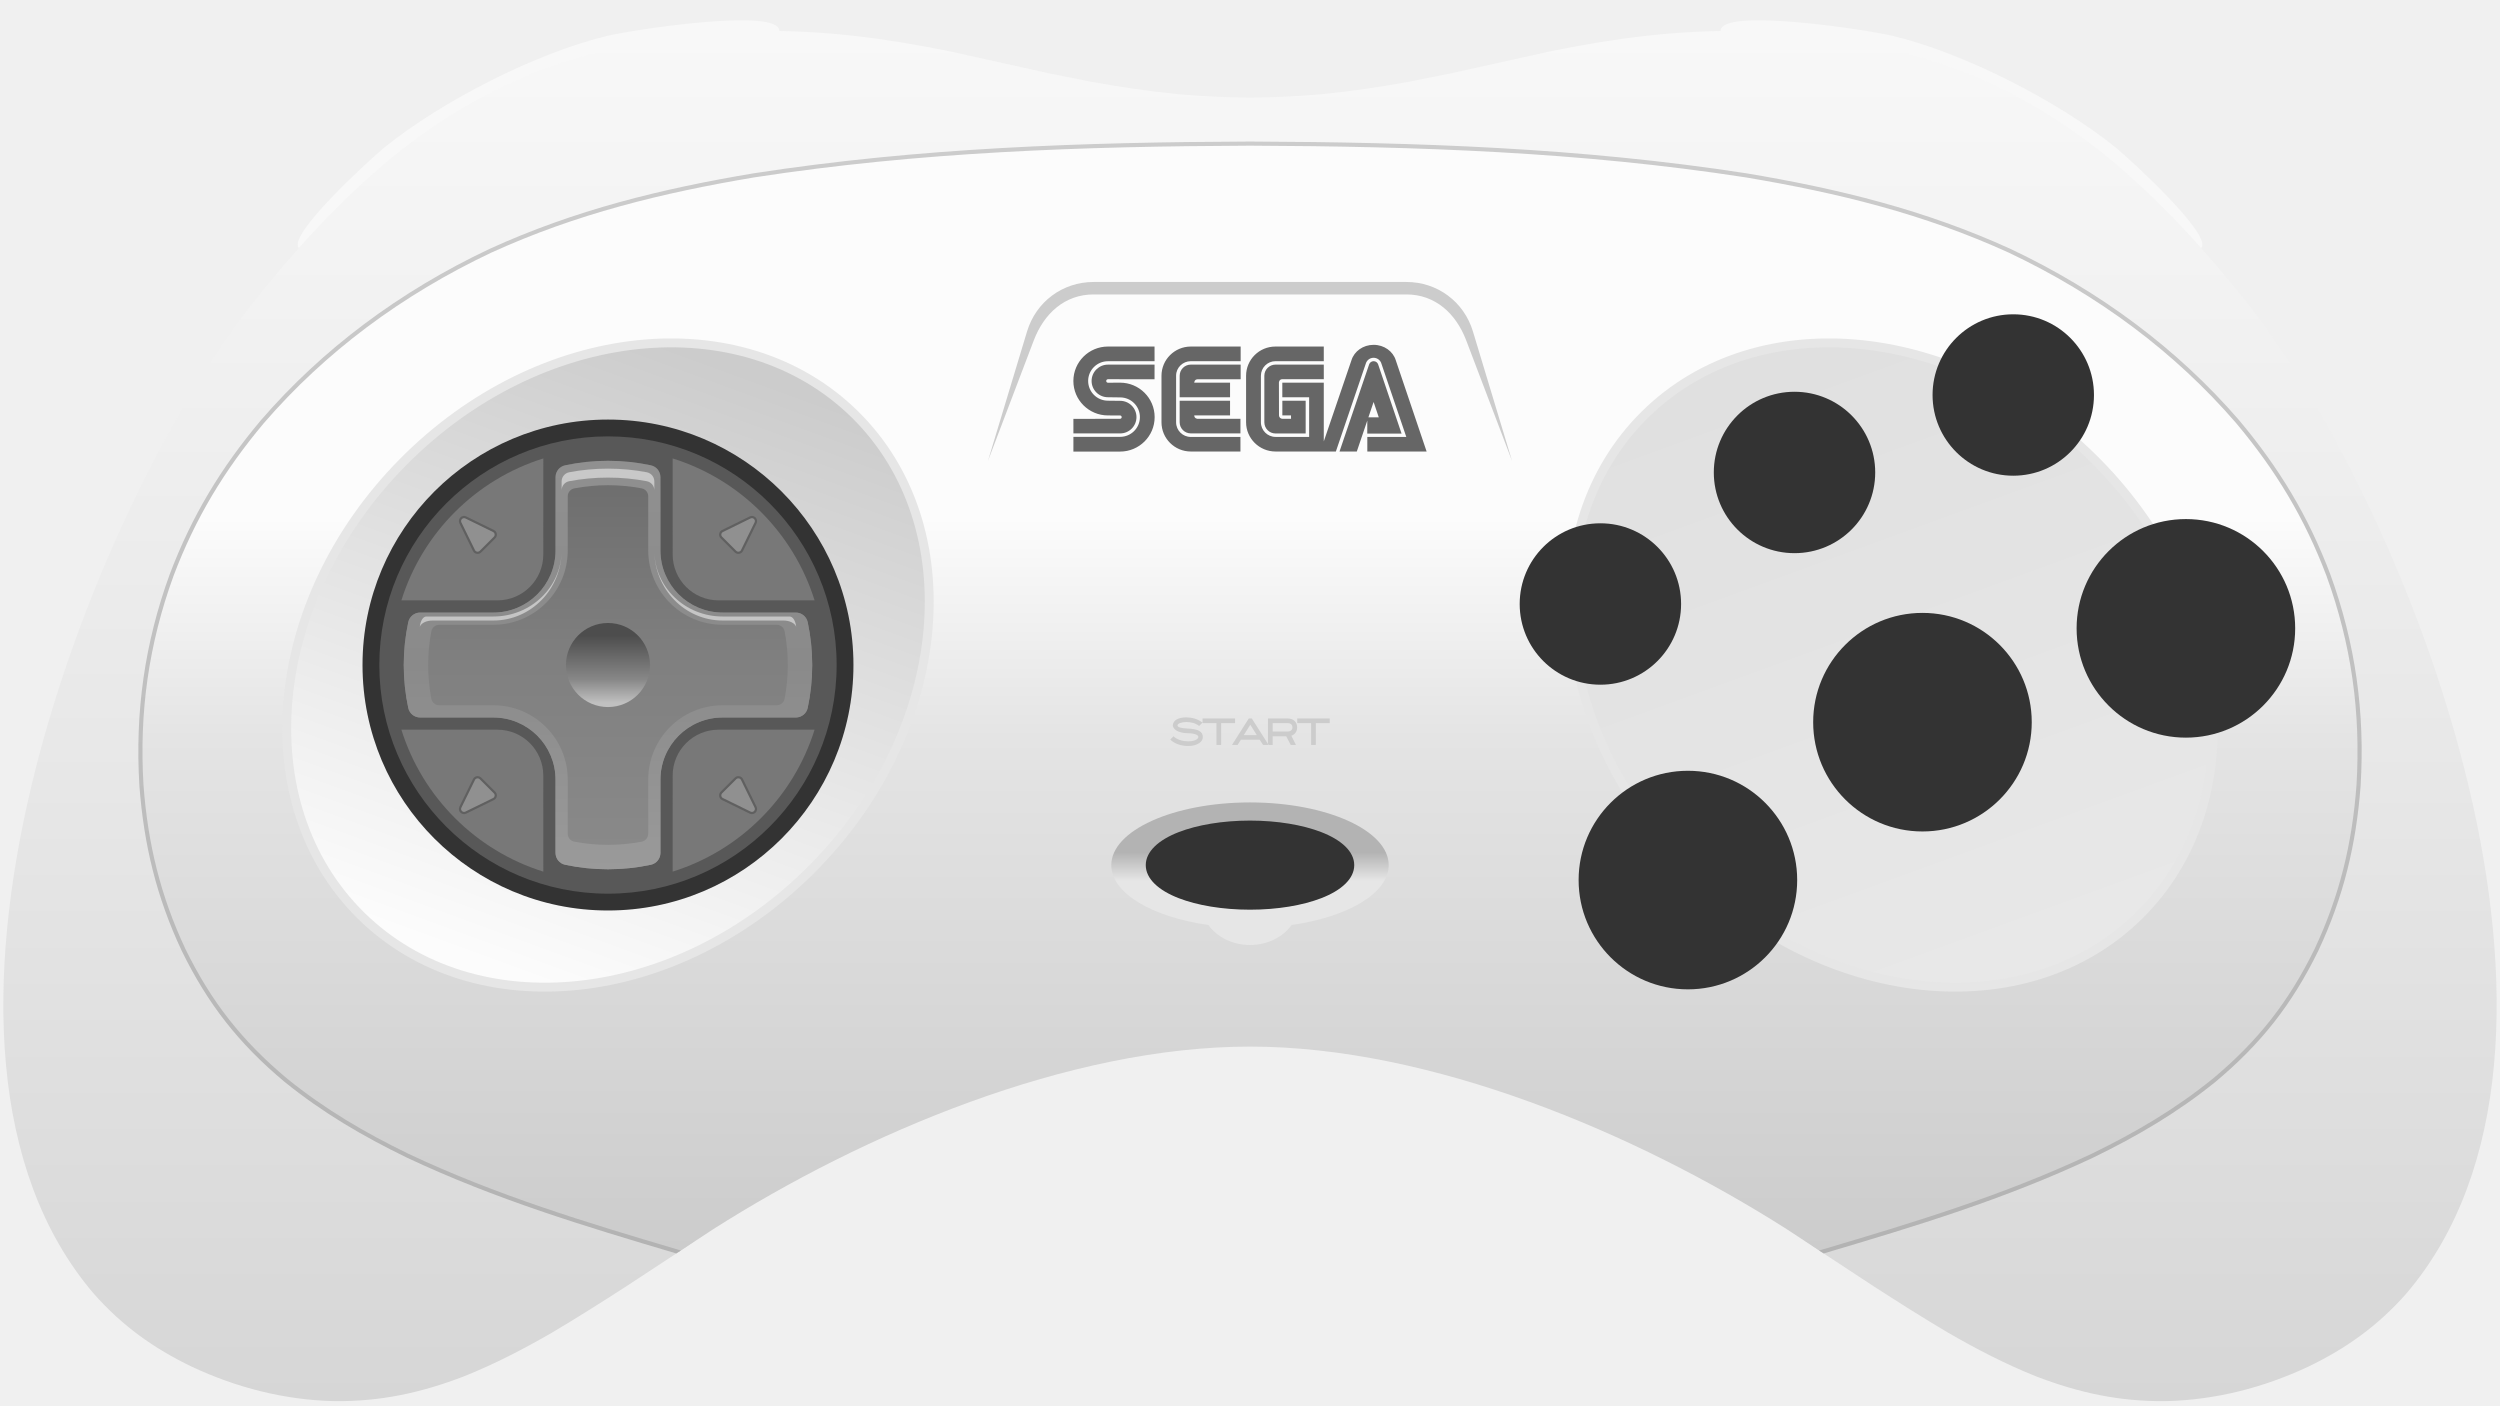
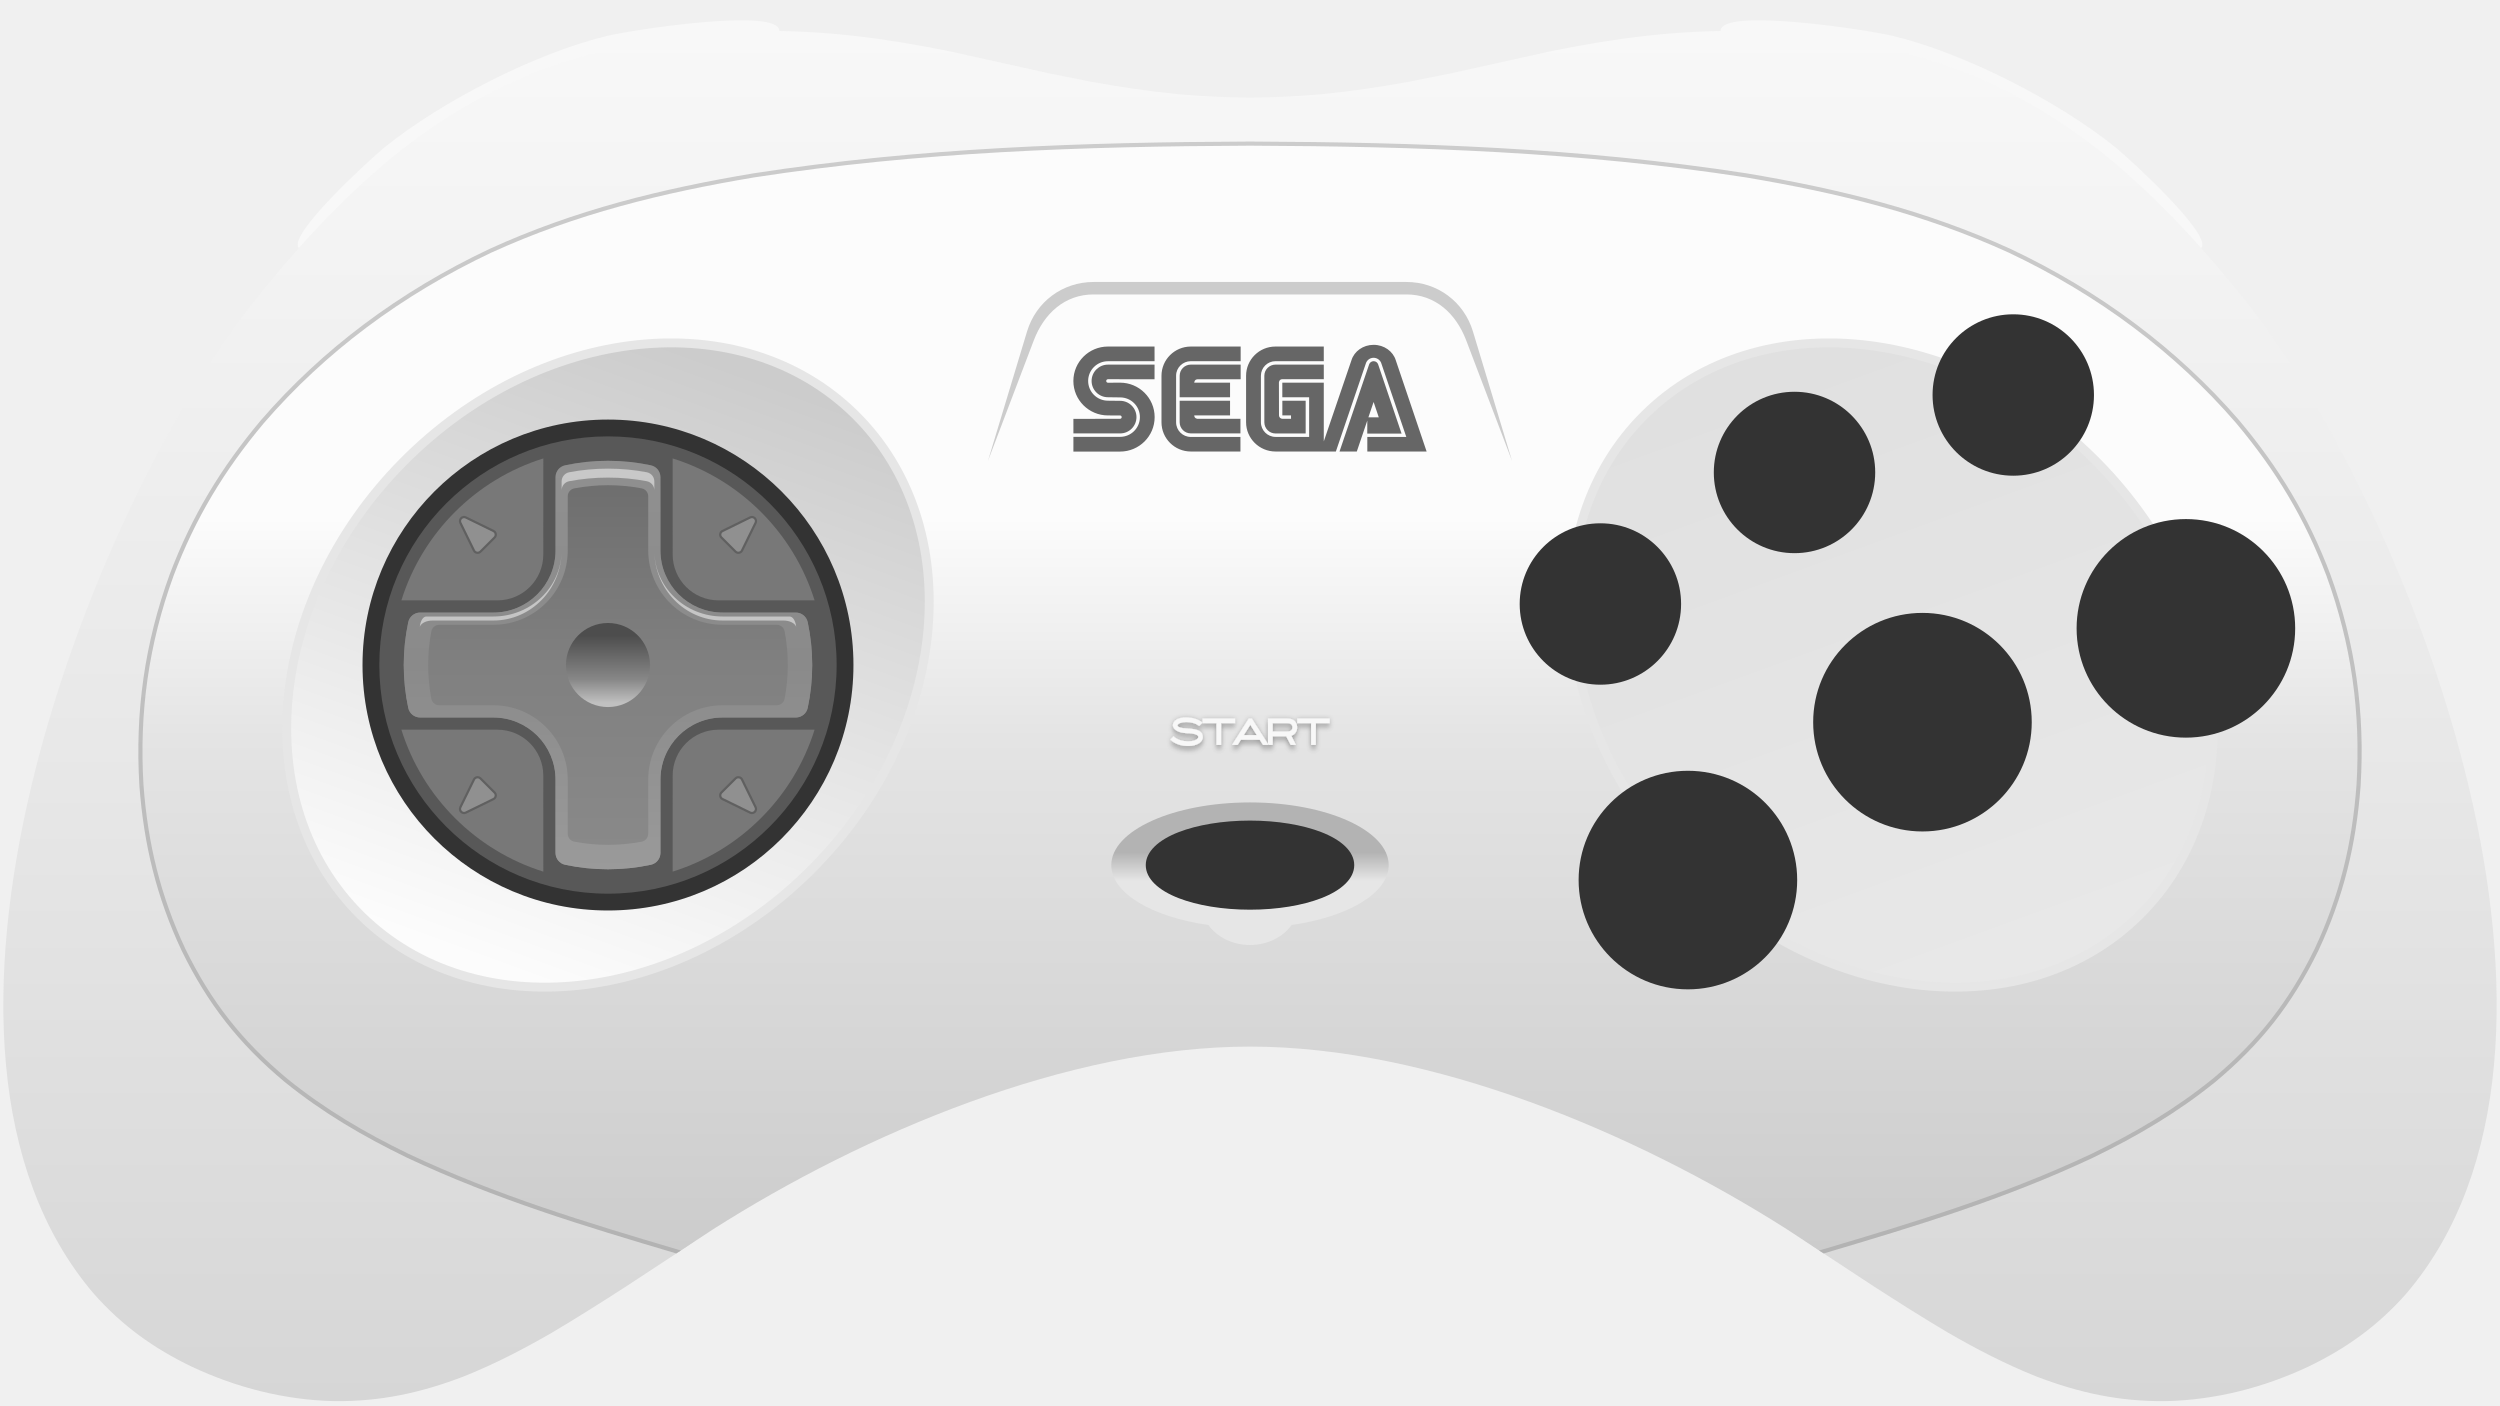
<svg xmlns="http://www.w3.org/2000/svg" xml:space="preserve" viewBox="0 0 562 316" width="562px" height="316px" version="1.1" style="shape-rendering:geometricPrecision; fill-rule:evenodd; clip-rule:evenodd">
  <defs>
    <style type="text/css">
    .str0 {stroke:#E6E6E6;stroke-width:2}
    .fil9 {fill:#333333}
    .fil10 {fill:#585858}
    .fil13 {fill:#606060}
    .fil8 {fill:#666666}
    .fil12 {fill:#787878}
    .fil14 {fill:#909090}
    .fil4 {fill:#CCCCCC}
    .fil0 {fill:#F8F8F8}
    .fil17 {fill:white;fill-opacity:0.5}
    .fil1 {fill:url(#id0)}
    .fil7 {fill:url(#id1)}
    .fil5 {fill:url(#id2)}
    .fil6 {fill:url(#id3)}
    .fil16 {fill:url(#id4)}
    .fil3 {fill:url(#id5)}
    .fil11 {fill:url(#id6)}
    .fil2 {fill:url(#id7)}
    .fil15 {fill:url(#id8)}
+     .shd0 {filter: drop-shadow(0px 1px .5px rgba(0, 0, 0, 0.2)) drop-shadow(0px 0px .5px rgba(0, 0, 0, 0.2))}
  </style>
    <linearGradient id="id0" gradientUnits="userSpaceOnUse" x1="281" y1="314.98" x2="281" y2="6.943">
      <stop offset="0" style="stop-opacity:1; stop-color:#D6D6D6" />
      <stop offset="0.45" style="stop-opacity:1; stop-color:#E7E7E7" />
      <stop offset="1" style="stop-opacity:1; stop-color:#F8F8F8" />
    </linearGradient>
    <linearGradient id="id1" gradientUnits="userSpaceOnUse" x1="280.999" y1="198.013" x2="281" y2="191.603">
      <stop offset="0" style="stop-opacity:1; stop-color:#E6E6E6" />
      <stop offset="1" style="stop-opacity:1; stop-color:#B3B3B3" />
    </linearGradient>
    <linearGradient id="id2" gradientUnits="userSpaceOnUse" x1="111.854" y1="217.505" x2="161.495" y2="81.492">
      <stop offset="0" style="stop-opacity:1; stop-color:#FCFCFC" />
      <stop offset="1" style="stop-opacity:1; stop-color:#CCCCCC" />
    </linearGradient>
    <linearGradient id="id3" gradientUnits="userSpaceOnUse" x1="450.146" y1="217.505" x2="400.505" y2="81.492">
      <stop offset="0" style="stop-opacity:1; stop-color:#E8E8E8" />
      <stop offset="1" style="stop-opacity:1; stop-color:#E0E0E0" />
    </linearGradient>
    <linearGradient id="id4" gradientUnits="userSpaceOnUse" x1="136.674" y1="158.002" x2="136.674" y2="142.883">
      <stop offset="0" style="stop-opacity:1; stop-color:silver" />
      <stop offset="0.35" style="stop-opacity:1; stop-color:#878787" />
      <stop offset="1" style="stop-opacity:1; stop-color:#4D4D4D" />
    </linearGradient>
    <linearGradient id="id5" gradientUnits="userSpaceOnUse" x1="281.001" y1="281.777" x2="281.001" y2="31.816">
      <stop offset="0" style="stop-opacity:1; stop-color:#B3B3B3" />
      <stop offset="1" style="stop-opacity:1; stop-color:#CCCCCC" />
    </linearGradient>
    <linearGradient id="id6" gradientUnits="userSpaceOnUse" x1="136.675" y1="195.41" x2="136.675" y2="103.586">
      <stop offset="0" style="stop-opacity:1; stop-color:#8A8A8A" />
      <stop offset="0.5" style="stop-opacity:1; stop-color:gray" />
      <stop offset="1" style="stop-opacity:1; stop-color:#6C6C6C" />
    </linearGradient>
    <linearGradient id="id7" gradientUnits="userSpaceOnUse" x1="281" y1="281.464" x2="281" y2="116.208">
      <stop offset="0" style="stop-opacity:1; stop-color:#CCCCCC" />
      <stop offset="0.7" style="stop-opacity:1; stop-color:#E4E4E4" />
      <stop offset="1" style="stop-opacity:1; stop-color:#FCFCFC" />
    </linearGradient>
    <linearGradient id="id8" gradientUnits="userSpaceOnUse" x1="136.675" y1="195.41" x2="136.675" y2="103.586">
      <stop offset="0" style="stop-opacity:1; stop-color:#9A9A9A" />
      <stop offset="0.5" style="stop-opacity:1; stop-color:#8A8A8A" />
      <stop offset="1" style="stop-opacity:1; stop-color:#909090" />
    </linearGradient>
  </defs>
  <g>
    <g id="shell">
      <path class="fil0" d="M86.471 33.097c12.973,-10.42 33.935,-21.143 50.009,-25.026 5.378,-1.299 38.81,-6.505 38.739,-1.1 -0.147,0.968 -3.377,0.748 -5.137,0.768 -16.307,0.377 -31.066,2.815 -46.467,8.284 -13.016,4.824 -23.518,11.405 -34.332,20.091 -7.795,6.435 -19.517,21.167 -22.108,19.646 -2.646,-2.906 15.798,-19.766 19.296,-22.663zm389.058 0c-12.973,-10.42 -33.935,-21.143 -50.009,-25.026 -5.378,-1.299 -38.81,-6.505 -38.739,-1.1 0.147,0.968 3.377,0.748 5.137,0.768 16.307,0.377 31.066,2.815 46.467,8.284 13.016,4.824 23.518,11.405 34.332,20.091 7.795,6.435 19.517,21.167 22.108,19.646 2.646,-2.906 -15.798,-19.766 -19.296,-22.663z" />
      <path class="fil1" d="M409.488 281.463l11.709 7.694c5.566,3.586 11.032,7.059 16.728,10.429 6.507,3.747 12.812,7.032 19.795,9.825 9.621,3.699 18.838,5.697 29.178,5.562 11.14,-0.251 21.947,-3.029 32.019,-7.751 8.559,-4.125 15.636,-9.206 21.951,-16.34 47.654,-55.702 1.702,-174.695 -35.537,-222.576 -9.729,-12.242 -19.604,-23.143 -31.687,-33.119 -10.814,-8.686 -21.673,-15.124 -34.688,-19.948 -15.402,-5.469 -30.66,-7.907 -46.967,-8.285 -15.266,-0.171 -28.646,1.563 -43.568,4.613l-22.145 4.901 -9.343 1.878c-6.65,1.209 -13.107,2.158 -19.833,2.837 -5.435,0.471 -10.645,0.724 -16.1,0.768 -5.455,-0.044 -10.665,-0.297 -16.1,-0.768 -6.726,-0.679 -13.183,-1.628 -19.833,-2.837l-9.343 -1.878 -22.145 -4.901c-14.922,-3.05 -28.302,-4.784 -43.568,-4.613 -16.307,0.378 -31.565,2.816 -46.967,8.285 -13.015,4.824 -23.874,11.262 -34.688,19.948 -12.083,9.976 -21.958,20.877 -31.687,33.119 -37.239,47.881 -83.191,166.874 -35.537,222.576 6.315,7.134 13.392,12.215 21.951,16.34 10.072,4.722 20.879,7.5 32.019,7.751 10.34,0.135 19.557,-1.863 29.178,-5.562 6.983,-2.793 13.288,-6.078 19.795,-9.825 5.696,-3.37 11.162,-6.843 16.728,-10.429l11.744 -7.717c37.147,-24.409 51.591,-71.167 128.453,-71.167 76.862,0 91.329,46.77 128.488,71.19z" />
      <path class="fil2" d="M44.442 116.208c3.974,-7.561 8.73,-14.494 14.519,-21.388 14.145,-16.399 31.691,-29.184 51.236,-38.425 19.172,-8.759 38.499,-13.482 59.226,-16.966 37.282,-5.768 73.905,-6.989 111.577,-7.148 37.674,0.159 74.293,1.381 111.577,7.148 20.727,3.485 40.052,8.207 59.226,16.966 19.513,9.226 37.121,22.041 51.235,38.425 5.784,6.88 10.545,13.823 14.52,21.388 2.171,4.129 4.106,8.444 5.847,13.035 5.639,15.536 7.807,30.894 6.792,47.388 -0.995,13.172 -3.829,24.91 -9.457,36.89 -5.856,11.962 -12.79,20.777 -22.939,29.27 -8.601,6.965 -17.515,12.183 -27.442,17.015 -19.897,9.364 -39.772,15.405 -60.87,21.657 -2.59,-1.702 -5.18,-3.404 -7.77,-5.106 -34.011,-21.643 -79.976,-41.084 -120.719,-41.084 -40.743,0 -86.704,19.441 -120.719,41.084 -2.59,1.703 -5.181,3.405 -7.771,5.107 -21.091,-6.251 -40.979,-12.293 -60.869,-21.658 -9.923,-4.827 -18.847,-10.054 -27.443,-17.015 -10.151,-8.497 -17.079,-17.303 -22.939,-29.27 -5.619,-11.961 -8.473,-23.736 -9.457,-36.89 -1.009,-16.476 1.148,-31.87 6.792,-47.388 1.744,-4.596 3.68,-8.91 5.848,-13.035z" />
      <path class="fil3" d="M281 32.746c-18.82,0.079 -37.384,0.425 -55.909,1.471 -18.507,1.044 -36.96,2.789 -55.569,5.667 -10.352,1.74 -20.373,3.793 -30.171,6.498 -9.79,2.703 -19.385,6.063 -28.939,10.426 -9.91,4.686 -19.318,10.29 -28.008,16.807 -8.397,6.299 -16.144,13.459 -23.073,21.489 -4.458,5.309 -8.314,10.656 -11.656,16.278 -3.343,5.624 -6.187,11.543 -8.645,18.025 -2.81,7.726 -4.752,15.422 -5.866,23.236 -1.113,7.809 -1.399,15.74 -0.898,23.939 0.49,6.551 1.447,12.772 2.979,18.828 1.532,6.058 3.64,11.965 6.436,17.914 2.907,5.939 6.081,11.095 9.783,15.82 3.714,4.734 7.983,9.063 13.033,13.29 4.277,3.463 8.639,6.497 13.167,9.267 4.531,2.771 9.23,5.279 14.179,7.686 9.924,4.672 19.853,8.509 29.932,11.958 10.097,3.455 20.332,6.518 30.866,9.64l0.413 0.122 -1.019 0.669c-10.435,-3.093 -20.578,-6.133 -30.559,-9.548 -10.109,-3.459 -20.07,-7.31 -30.034,-12.001 -4.974,-2.419 -9.703,-4.942 -14.263,-7.731 -4.56,-2.789 -8.963,-5.853 -13.279,-9.348 -5.101,-4.269 -9.394,-8.618 -13.147,-13.403 -3.744,-4.777 -6.973,-10.018 -9.911,-16.02 -2.824,-6.01 -4.957,-11.98 -6.502,-18.089 -1.545,-6.109 -2.509,-12.368 -3.002,-18.971 -0.506,-8.26 -0.218,-16.28 0.904,-24.153 1.123,-7.878 3.081,-15.638 5.915,-23.428 2.479,-6.537 5.348,-12.509 8.716,-18.176 3.37,-5.669 7.242,-11.041 11.73,-16.387 6.972,-8.078 14.792,-15.311 23.243,-21.649 8.745,-6.559 18.192,-12.189 28.153,-16.898 9.602,-4.385 19.27,-7.773 29.104,-10.489 9.84,-2.716 19.869,-4.772 30.244,-6.515 18.654,-2.885 37.168,-4.637 55.693,-5.683 18.523,-1.046 37.112,-1.392 55.963,-1.471 18.851,0.079 37.436,0.425 55.959,1.471 18.524,1.046 37.039,2.798 55.693,5.683 10.375,1.743 20.404,3.799 30.243,6.515 9.834,2.716 19.503,6.104 29.105,10.489 9.961,4.709 19.407,10.339 28.152,16.898 8.451,6.338 16.272,13.571 23.243,21.649 4.489,5.346 8.361,10.718 11.73,16.387 3.369,5.667 6.238,11.639 8.717,18.176 2.833,7.79 4.792,15.55 5.914,23.428 1.122,7.873 1.41,15.893 0.905,24.153 -0.494,6.603 -1.458,12.862 -3.003,18.971 -1.545,6.109 -3.677,12.079 -6.502,18.089 -2.938,6.002 -6.167,11.243 -9.911,16.02 -3.753,4.785 -8.045,9.134 -13.146,13.403 -4.317,3.495 -8.719,6.559 -13.28,9.348 -4.56,2.789 -9.289,5.312 -14.263,7.731 -9.964,4.691 -19.925,8.542 -30.033,12.001 -9.982,3.415 -20.125,6.455 -30.56,9.549l-1.02 -0.67 0.415 -0.122c10.533,-3.122 20.768,-6.185 30.866,-9.64 10.079,-3.449 20.007,-7.286 29.931,-11.958 4.949,-2.407 9.648,-4.915 14.179,-7.686 4.529,-2.77 8.891,-5.804 13.167,-9.267 5.05,-4.227 9.32,-8.556 13.033,-13.29 3.703,-4.725 6.876,-9.881 9.784,-15.82 2.795,-5.949 4.903,-11.856 6.436,-17.914 1.532,-6.056 2.489,-12.277 2.978,-18.828 0.501,-8.199 0.215,-16.13 -0.898,-23.939 -1.113,-7.814 -3.056,-15.51 -5.865,-23.236 -2.459,-6.482 -5.302,-12.401 -8.646,-18.025 -3.342,-5.622 -7.198,-10.969 -11.656,-16.278 -6.929,-8.03 -14.675,-15.19 -23.073,-21.489 -8.69,-6.517 -18.098,-12.121 -28.007,-16.807 -9.554,-4.363 -19.15,-7.723 -28.94,-10.426 -9.797,-2.705 -19.819,-4.758 -30.17,-6.498 -18.609,-2.878 -37.063,-4.623 -55.569,-5.667 -18.525,-1.046 -37.091,-1.392 -55.911,-1.471z" />
      <path class="fil4" d="M339.913 103.634l-8.798 -29.13c-2.016,-6.677 -7.988,-11.118 -14.972,-11.118l-70.287 0c-6.984,0 -12.955,4.442 -14.972,11.118l-8.798 29.13 10.304 -27.099c2.307,-6.066 6.967,-10.346 13.466,-10.346l70.287 0c6.499,0 11.159,4.281 13.466,10.346l10.304 27.099z" />
      <path class="fil5 str0" d="M192.207 93.184c25.498,25.144 21.304,70.739 -9.366,101.841 -30.67,31.102 -76.202,35.931 -101.699,10.787 -25.498,-25.143 -21.304,-70.739 9.366,-101.84 30.67,-31.102 76.202,-35.931 101.699,-10.788z" />
      <path class="fil6 str0" d="M369.793 93.184c-25.497,25.144 -21.304,70.739 9.366,101.841 30.67,31.102 76.202,35.931 101.699,10.787 25.497,-25.143 21.304,-70.739 -9.366,-101.84 -30.67,-31.102 -76.202,-35.931 -101.699,-10.788z" />
-       <path class="fil4" d="M267.083 167.699c-0.362,0 -0.73,-0.029 -1.104,-0.089 -0.373,-0.059 -0.735,-0.148 -1.088,-0.269 -0.352,-0.122 -0.682,-0.273 -0.991,-0.453 -0.31,-0.18 -0.585,-0.392 -0.825,-0.637l0.729 -0.736c0.192,0.192 0.415,0.36 0.672,0.504 0.255,0.144 0.528,0.262 0.816,0.356 0.288,0.093 0.583,0.163 0.887,0.208 0.304,0.045 0.606,0.068 0.904,0.068 0.592,0 1.058,-0.06 1.397,-0.179 0.338,-0.12 0.577,-0.257 0.715,-0.41 0.166,-0.175 0.228,-0.339 0.189,-0.49 -0.04,-0.152 -0.167,-0.284 -0.381,-0.395 -0.213,-0.111 -0.503,-0.199 -0.872,-0.262 -0.368,-0.064 -0.797,-0.096 -1.288,-0.096 -0.48,-0.016 -0.912,-0.071 -1.296,-0.164 -0.384,-0.093 -0.712,-0.216 -0.984,-0.368 -0.272,-0.152 -0.485,-0.33 -0.64,-0.532 -0.154,-0.203 -0.248,-0.422 -0.28,-0.656 0.006,-0.288 0.082,-0.545 0.228,-0.772 0.147,-0.227 0.351,-0.419 0.612,-0.576 0.262,-0.157 0.576,-0.277 0.944,-0.36 0.368,-0.083 0.779,-0.124 1.232,-0.124 0.31,0 0.623,0.021 0.94,0.064 0.318,0.042 0.632,0.11 0.944,0.204 0.312,0.093 0.618,0.214 0.917,0.364 0.298,0.149 0.584,0.333 0.855,0.552l-0.751 0.752c-0.209,-0.171 -0.431,-0.313 -0.669,-0.428 -0.237,-0.115 -0.48,-0.205 -0.728,-0.272 -0.248,-0.067 -0.498,-0.115 -0.752,-0.144 -0.253,-0.029 -0.505,-0.044 -0.756,-0.044 -0.266,0 -0.517,0.02 -0.752,0.06 -0.234,0.04 -0.441,0.093 -0.62,0.16 -0.178,0.067 -0.321,0.146 -0.427,0.24 -0.107,0.093 -0.161,0.193 -0.161,0.3 0,0.192 0.19,0.349 0.568,0.472 0.379,0.122 0.918,0.197 1.616,0.224 0.63,0.027 1.167,0.083 1.612,0.168 0.446,0.085 0.81,0.207 1.092,0.364 0.283,0.157 0.488,0.352 0.616,0.584 0.129,0.232 0.192,0.508 0.192,0.828 0,0.251 -0.07,0.495 -0.212,0.732 -0.141,0.237 -0.352,0.448 -0.632,0.632 -0.28,0.184 -0.625,0.333 -1.036,0.448 -0.41,0.115 -0.888,0.172 -1.432,0.172zm10.561 -5.136l-3.129 0 0 4.904 -1.056 0 0 -4.904 -3.127 0 0 -1.048 7.312 0 0 1.048zm3.768 -1.048l3.776 5.952 -1.248 0 -0.744 -1.168 -4.248 0 -0.744 1.168 -1.256 0 3.776 -5.952 0.688 0zm-1.808 3.736l2.928 0c-0.128,-0.199 -0.248,-0.385 -0.36,-0.561 -0.112,-0.178 -0.224,-0.356 -0.336,-0.539 -0.112,-0.181 -0.231,-0.372 -0.356,-0.569 -0.125,-0.199 -0.263,-0.418 -0.412,-0.659l-1.464 2.328zm6.496 2.216l-1.056 0 0 -5.952 4.44 0c0.32,0 0.609,0.048 0.868,0.144 0.259,0.096 0.48,0.231 0.664,0.404 0.184,0.173 0.327,0.383 0.428,0.628 0.101,0.245 0.152,0.517 0.152,0.816 0,0.475 -0.117,0.873 -0.352,1.196 -0.235,0.323 -0.552,0.553 -0.952,0.692l1.04 2.072 -1.177 0 -1.019 -1.96 -3.036 0 0 1.96zm0 -3.024l3.382 0c0.321,0 0.577,-0.084 0.77,-0.252 0.192,-0.168 0.288,-0.396 0.288,-0.684 0,-0.288 -0.096,-0.517 -0.288,-0.688 -0.193,-0.171 -0.449,-0.256 -0.77,-0.256l-3.382 0 0 1.88zm12.824 -1.88l-3.128 0 0 4.904 -1.056 0 0 -4.904 -3.128 0 0 -1.048 7.312 0 0 1.048z" />
+       <path class="fil0 shd0" d="M267.083 167.699c-0.362,0 -0.73,-0.029 -1.104,-0.089 -0.373,-0.059 -0.735,-0.148 -1.088,-0.269 -0.352,-0.122 -0.682,-0.273 -0.991,-0.453 -0.31,-0.18 -0.585,-0.392 -0.825,-0.637l0.729 -0.736c0.192,0.192 0.415,0.36 0.672,0.504 0.255,0.144 0.528,0.262 0.816,0.356 0.288,0.093 0.583,0.163 0.887,0.208 0.304,0.045 0.606,0.068 0.904,0.068 0.592,0 1.058,-0.06 1.397,-0.179 0.338,-0.12 0.577,-0.257 0.715,-0.41 0.166,-0.175 0.228,-0.339 0.189,-0.49 -0.04,-0.152 -0.167,-0.284 -0.381,-0.395 -0.213,-0.111 -0.503,-0.199 -0.872,-0.262 -0.368,-0.064 -0.797,-0.096 -1.288,-0.096 -0.48,-0.016 -0.912,-0.071 -1.296,-0.164 -0.384,-0.093 -0.712,-0.216 -0.984,-0.368 -0.272,-0.152 -0.485,-0.33 -0.64,-0.532 -0.154,-0.203 -0.248,-0.422 -0.28,-0.656 0.006,-0.288 0.082,-0.545 0.228,-0.772 0.147,-0.227 0.351,-0.419 0.612,-0.576 0.262,-0.157 0.576,-0.277 0.944,-0.36 0.368,-0.083 0.779,-0.124 1.232,-0.124 0.31,0 0.623,0.021 0.94,0.064 0.318,0.042 0.632,0.11 0.944,0.204 0.312,0.093 0.618,0.214 0.917,0.364 0.298,0.149 0.584,0.333 0.855,0.552l-0.751 0.752c-0.209,-0.171 -0.431,-0.313 -0.669,-0.428 -0.237,-0.115 -0.48,-0.205 -0.728,-0.272 -0.248,-0.067 -0.498,-0.115 -0.752,-0.144 -0.253,-0.029 -0.505,-0.044 -0.756,-0.044 -0.266,0 -0.517,0.02 -0.752,0.06 -0.234,0.04 -0.441,0.093 -0.62,0.16 -0.178,0.067 -0.321,0.146 -0.427,0.24 -0.107,0.093 -0.161,0.193 -0.161,0.3 0,0.192 0.19,0.349 0.568,0.472 0.379,0.122 0.918,0.197 1.616,0.224 0.63,0.027 1.167,0.083 1.612,0.168 0.446,0.085 0.81,0.207 1.092,0.364 0.283,0.157 0.488,0.352 0.616,0.584 0.129,0.232 0.192,0.508 0.192,0.828 0,0.251 -0.07,0.495 -0.212,0.732 -0.141,0.237 -0.352,0.448 -0.632,0.632 -0.28,0.184 -0.625,0.333 -1.036,0.448 -0.41,0.115 -0.888,0.172 -1.432,0.172zm10.561 -5.136l-3.129 0 0 4.904 -1.056 0 0 -4.904 -3.127 0 0 -1.048 7.312 0 0 1.048zm3.768 -1.048l3.776 5.952 -1.248 0 -0.744 -1.168 -4.248 0 -0.744 1.168 -1.256 0 3.776 -5.952 0.688 0zm-1.808 3.736l2.928 0c-0.128,-0.199 -0.248,-0.385 -0.36,-0.561 -0.112,-0.178 -0.224,-0.356 -0.336,-0.539 -0.112,-0.181 -0.231,-0.372 -0.356,-0.569 -0.125,-0.199 -0.263,-0.418 -0.412,-0.659l-1.464 2.328zm6.496 2.216l-1.056 0 0 -5.952 4.44 0c0.32,0 0.609,0.048 0.868,0.144 0.259,0.096 0.48,0.231 0.664,0.404 0.184,0.173 0.327,0.383 0.428,0.628 0.101,0.245 0.152,0.517 0.152,0.816 0,0.475 -0.117,0.873 -0.352,1.196 -0.235,0.323 -0.552,0.553 -0.952,0.692l1.04 2.072 -1.177 0 -1.019 -1.96 -3.036 0 0 1.96zm0 -3.024l3.382 0c0.321,0 0.577,-0.084 0.77,-0.252 0.192,-0.168 0.288,-0.396 0.288,-0.684 0,-0.288 -0.096,-0.517 -0.288,-0.688 -0.193,-0.171 -0.449,-0.256 -0.77,-0.256l-3.382 0 0 1.88zm12.824 -1.88l-3.128 0 0 4.904 -1.056 0 0 -4.904 -3.128 0 0 -1.048 7.312 0 0 1.048z" />
      <path class="fil7" d="M312.181 194.484c0,6.311 -9.175,11.654 -21.823,13.451 -1.938,2.701 -5.404,4.501 -9.359,4.501 -3.954,0 -7.421,-1.8 -9.358,-4.501 -12.648,-1.797 -21.823,-7.14 -21.823,-13.451 0,-7.787 13.961,-14.099 31.181,-14.099 17.221,0 31.181,6.313 31.182,14.099z" />
      <g>
        <path class="fil8" d="M241.299 101.526l10.493 -0.011c4.293,0 7.772,-3.468 7.772,-7.742 0,-4.282 -3.479,-7.751 -7.772,-7.751l-2.725 0.016c-0.215,0 -0.389,-0.177 -0.389,-0.394 0,-0.216 0.174,-0.393 0.389,-0.393l10.473 0.003 0.005 -3.286 -10.481 0c-2.026,0 -3.674,1.646 -3.674,3.668 0,2.024 1.648,3.664 3.674,3.664l2.738 0.036c2.46,0 4.45,1.984 4.45,4.431 0,2.449 -1.99,4.437 -4.45,4.437l-10.499 0 -0.004 3.322zm0.004 -4.093l10.499 0c2.033,0 3.677,-1.64 3.677,-3.666 0,-2.025 -1.644,-3.662 -3.677,-3.662l-2.738 -0.03c-2.455,0 -4.447,-1.986 -4.447,-4.439 0,-2.447 1.992,-4.433 4.447,-4.433l10.481 -0.002 -0.005 -3.299 -10.473 0c-4.289,0 -7.772,3.465 -7.772,7.743 0,4.277 3.483,7.744 7.772,7.744l2.71 0.004c0.206,0 0.38,0.168 0.38,0.38 0,0.209 -0.174,0.376 -0.38,0.376l-10.478 0.009 0.004 3.275 0 0zm0 0l0 0 0 0zm26.396 0.792c-1.821,0 -3.312,-1.451 -3.312,-3.303l0 -10.482c0,-1.782 1.491,-3.247 3.312,-3.247l11.2 0.001 0 -3.292 -11.2 0c-3.645,0 -6.597,2.942 -6.597,6.574l0 10.446c0,3.633 2.952,6.579 6.597,6.579l11.153 0.004 -0.002 -3.284 -11.151 0.004 0 0zm0 0l0 0 0 0zm-2.509 -13.749c0,-1.389 1.117,-2.514 2.509,-2.514l11.2 0 0 3.296 -9.65 0c-0.773,0 -0.783,0.767 -0.783,0.767l8.05 0 0 3.281 -11.33 0 0.004 -4.83 0 0zm0 0l0 0 0 0zm2.509 12.951c-1.387,0 -2.513,-1.12 -2.513,-2.505l0 -4.834 11.33 0 0 3.288 -8.051 0c0.011,0.773 0.784,0.777 0.784,0.777l9.603 0 -0.003 3.269 -11.15 0.005zm48.434 0.79l-8.759 0 0 3.286 13.33 0 -6.932 -20.512c-0.608,-2.001 -2.611,-3.473 -4.982,-3.473 -2.374,0 -4.371,1.465 -4.982,3.464l-6.222 18.246 0 -13.203 -9.322 0 0 3.281 6.028 0 0 8.911 -7.545 0c-1.814,0 -3.296,-1.478 -3.296,-3.295l0 -10.446c0,-1.818 1.472,-3.284 3.288,-3.284l10.847 0 0 -3.29 -10.872 0c-3.644,0 -6.596,2.942 -6.596,6.574l0 10.446c0,3.633 2.978,6.579 6.621,6.579l13.562 0.002 6.792 -19.947c0.277,-0.66 0.927,-1.126 1.691,-1.126 0.761,0 1.415,0.466 1.693,1.122l5.656 16.665 0 0zm-31.909 -3.295c0,1.392 1.126,2.524 2.515,2.524l6.775 0 0 -7.362 -5.242 0 0 3.292 1.946 0 0.006 0.773 -1.937 0c-0.423,0 -0.769,-0.35 -0.769,-0.773l-0.017 -7.354c0,0 -0.002,-0.764 0.777,-0.783l9.312 0 -0.004 -3.28 -10.848 0.003c-1.389,0 -2.515,1.125 -2.515,2.514l0 10.446 0.001 0zm0 0l0 0 0 0zm23.144 -0.378l-2.36 6.959 -3.887 0 6.659 -19.59c0.146,-0.419 0.543,-0.72 1.013,-0.72 0.47,0 0.871,0.302 1.013,0.72l5.266 15.556 -7.711 0 0.007 -2.925zm0.249 -0.735l2.329 0 -1.16 -3.447 -1.169 3.447zm8.516 4.408l0 0 0 0z" />
      </g>
    </g>
    <g id="holes">
      <circle class="fil9" cx="136.674" cy="149.498" r="55.181" />
      <path class="fil9" d="M281 184.468c6.204,0 11.86,0.985 15.988,2.576 4.599,1.774 7.445,4.394 7.445,7.44 0,3.045 -2.846,5.665 -7.445,7.439 -4.128,1.591 -9.784,2.576 -15.988,2.576 -6.205,0 -11.861,-0.985 -15.989,-2.576 -4.599,-1.774 -7.444,-4.394 -7.444,-7.439 0,-3.046 2.845,-5.666 7.444,-7.44 4.128,-1.591 9.784,-2.576 15.989,-2.576z" />
      <circle class="fil9" cx="359.768" cy="135.779" r="18.142" />
      <circle class="fil9" cx="403.405" cy="106.21" r="18.142" />
      <circle class="fil9" cx="452.582" cy="88.797" r="18.142" />
      <circle class="fil9" cx="379.44" cy="197.838" r="24.567" />
      <circle class="fil9" cx="432.169" cy="162.346" r="24.567" />
      <circle class="fil9" cx="491.389" cy="141.255" r="24.567" />
    </g>
    <g id="dpad">
      <circle class="fil10" cx="136.674" cy="149.498" r="51.401" />
      <path class="fil11" d="M148.466 107.283l0 16.446c0,7.72 6.258,13.978 13.978,13.978l16.446 0c1.309,0 2.411,0.891 2.684,2.171 0.662,3.102 1.012,6.32 1.012,9.62 0,3.3 -0.35,6.518 -1.012,9.62 -0.273,1.281 -1.375,2.172 -2.684,2.172l-16.446 0c-7.72,0 -13.978,6.258 -13.978,13.978l0 16.446c0,1.309 -0.891,2.411 -2.171,2.684 -3.102,0.662 -6.321,1.012 -9.62,1.012 -3.3,0 -6.519,-0.35 -9.62,-1.012 -1.281,-0.273 -2.172,-1.375 -2.172,-2.684l0 -16.446c0,-7.72 -6.258,-13.978 -13.978,-13.978l-16.446 0c-1.309,0 -2.411,-0.891 -2.684,-2.172 -0.662,-3.102 -1.012,-6.32 -1.012,-9.62 0,-3.299 0.35,-6.518 1.012,-9.62 0.273,-1.28 1.375,-2.171 2.684,-2.171l16.446 0c7.72,0 13.978,-6.258 13.978,-13.978l0 -16.446c0,-1.309 0.891,-2.411 2.172,-2.685 3.101,-0.662 6.32,-1.011 9.62,-1.011 3.299,0 6.518,0.349 9.62,1.011 1.28,0.274 2.171,1.375 2.171,2.685z" />
      <path class="fil12" d="M111.817 134.962l-21.586 0c4.746,-15.179 16.727,-27.161 31.907,-31.907l-0.005 21.591c0,5.697 -4.618,10.316 -10.316,10.316zm0 29.073l-21.586 0c4.746,15.18 16.728,27.16 31.907,31.907l-0.005 -21.592c0,-5.697 -4.618,-10.315 -10.316,-10.315zm39.399 10.315l-0.005 21.592c15.18,-4.747 27.161,-16.728 31.907,-31.907l-21.586 0c-5.698,0 -10.316,4.618 -10.316,10.315zm10.316 -39.388l21.586 0c-4.746,-15.18 -16.727,-27.161 -31.907,-31.907l0.005 21.591c0,5.697 4.618,10.316 10.316,10.316z" />
      <path class="fil13" d="M103.271 181.34l3.046 -6.213c0.171,-0.347 0.476,-0.575 0.858,-0.638 0.38,-0.063 0.745,0.054 1.017,0.326l3.166 3.166c0.272,0.272 0.389,0.636 0.326,1.017 -0.064,0.382 -0.291,0.686 -0.638,0.858l-6.212 3.046c-0.455,0.223 -0.983,0.136 -1.341,-0.222 -0.358,-0.358 -0.445,-0.887 -0.222,-1.34zm63.761 -6.213l3.046 6.213c0.223,0.453 0.136,0.982 -0.222,1.34 -0.358,0.358 -0.886,0.445 -1.34,0.222l-6.212 -3.046c-0.348,-0.171 -0.576,-0.476 -0.639,-0.858 -0.063,-0.38 0.054,-0.745 0.326,-1.017l3.166 -3.166c0.272,-0.272 0.637,-0.389 1.017,-0.326 0.382,0.063 0.688,0.291 0.858,0.638zm-4.728 -55.986l6.212 -3.046c0.453,-0.223 0.983,-0.136 1.34,0.221 0.358,0.358 0.445,0.887 0.222,1.341l-3.046 6.212c-0.171,0.348 -0.476,0.575 -0.858,0.638 -0.38,0.064 -0.745,-0.054 -1.017,-0.326l-3.166 -3.165c-0.272,-0.273 -0.389,-0.637 -0.326,-1.017 0.063,-0.383 0.291,-0.687 0.639,-0.858zm-57.47 -3.046l6.212 3.046c0.347,0.171 0.574,0.475 0.638,0.858 0.063,0.38 -0.054,0.744 -0.326,1.017l-3.166 3.165c-0.272,0.273 -0.637,0.39 -1.017,0.326 -0.383,-0.063 -0.687,-0.29 -0.858,-0.638l-3.046 -6.212c-0.223,-0.454 -0.136,-0.983 0.222,-1.341 0.357,-0.357 0.887,-0.444 1.341,-0.221z" />
      <path class="fil14" d="M106.772 175.349l-3.047 6.212c-0.127,0.26 -0.078,0.555 0.127,0.759 0.205,0.205 0.499,0.255 0.759,0.127l6.212 -3.046c0.199,-0.098 0.324,-0.266 0.361,-0.485 0.036,-0.221 -0.027,-0.418 -0.186,-0.576l-3.165 -3.166c-0.159,-0.159 -0.355,-0.222 -0.576,-0.185 -0.219,0.036 -0.387,0.162 -0.485,0.36zm62.852 6.212l-3.047 -6.212c-0.097,-0.198 -0.266,-0.324 -0.484,-0.36 -0.222,-0.037 -0.419,0.026 -0.577,0.185l-3.166 3.166c-0.158,0.158 -0.221,0.355 -0.184,0.576 0.035,0.219 0.161,0.387 0.36,0.485l6.212 3.046c0.261,0.128 0.554,0.079 0.759,-0.127 0.205,-0.204 0.254,-0.499 0.127,-0.759zm-0.886 -65.012l-6.212 3.046c-0.199,0.098 -0.325,0.266 -0.36,0.485 -0.037,0.221 0.026,0.417 0.184,0.576l3.166 3.166c0.158,0.158 0.355,0.221 0.577,0.185 0.218,-0.036 0.387,-0.162 0.484,-0.361l3.047 -6.212c0.127,-0.26 0.078,-0.554 -0.127,-0.759 -0.205,-0.204 -0.499,-0.254 -0.759,-0.126zm-57.915 3.046l-6.212 -3.046c-0.26,-0.128 -0.555,-0.078 -0.759,0.126 -0.205,0.205 -0.255,0.499 -0.127,0.759l3.047 6.212c0.098,0.199 0.266,0.325 0.485,0.361 0.221,0.036 0.417,-0.027 0.576,-0.185l3.165 -3.166c0.159,-0.158 0.222,-0.355 0.186,-0.576 -0.037,-0.219 -0.162,-0.387 -0.361,-0.485z" />
      <path class="fil15" d="M148.466 107.283l0 16.446c0,7.72 6.258,13.978 13.978,13.978l16.446 0c1.309,0 2.411,0.891 2.684,2.171 0.662,3.102 1.012,6.32 1.012,9.62 0,3.3 -0.35,6.518 -1.012,9.62 -0.273,1.281 -1.375,2.172 -2.684,2.172l-16.446 0c-7.72,0 -13.978,6.258 -13.978,13.978l0 16.446c0,1.309 -0.891,2.411 -2.171,2.684 -3.102,0.662 -6.321,1.012 -9.62,1.012 -3.3,0 -6.519,-0.35 -9.62,-1.012 -1.281,-0.273 -2.172,-1.375 -2.172,-2.684l0 -16.446c0,-7.72 -6.258,-13.978 -13.978,-13.978l-16.446 0c-1.309,0 -2.411,-0.891 -2.684,-2.172 -0.662,-3.102 -1.012,-6.32 -1.012,-9.62 0,-3.299 0.35,-6.518 1.012,-9.62 0.273,-1.28 1.375,-2.171 2.684,-2.171l16.446 0c7.72,0 13.978,-6.258 13.978,-13.978l0 -16.446c0,-1.309 0.891,-2.411 2.172,-2.685 3.101,-0.662 6.32,-1.012 9.62,-1.012 3.299,0 6.518,0.35 9.62,1.012 1.28,0.274 2.171,1.375 2.171,2.685zm-2.744 16.446l0 -12.149c0,-0.887 -0.618,-1.633 -1.49,-1.798 -2.448,-0.463 -4.975,-0.706 -7.557,-0.706 -2.584,0 -5.11,0.243 -7.559,0.706 -0.872,0.166 -1.489,0.911 -1.489,1.798l0 12.149c0,4.617 -1.871,8.798 -4.897,11.824 -3.027,3.026 -7.208,4.898 -11.825,4.898l-12.149 0c-0.887,0 -1.633,0.618 -1.797,1.49 -0.463,2.448 -0.707,4.974 -0.707,7.557 0,2.583 0.243,5.11 0.707,7.558 0.165,0.873 0.91,1.49 1.797,1.49l12.149 -0.001c4.617,0 8.798,1.872 11.825,4.898 3.026,3.026 4.897,7.208 4.897,11.825l0 12.149c0,0.887 0.618,1.632 1.49,1.797 2.448,0.463 4.974,0.707 7.558,0.707 2.582,0 5.109,-0.243 7.558,-0.707 0.872,-0.165 1.489,-0.91 1.489,-1.797l0 -12.149c0,-4.617 1.871,-8.799 4.897,-11.825 3.026,-3.026 7.208,-4.898 11.825,-4.898l12.149 0c0.887,0 1.632,-0.617 1.798,-1.489 0.463,-2.448 0.706,-4.975 0.706,-7.558 0,-2.583 -0.243,-5.11 -0.706,-7.558 -0.166,-0.872 -0.911,-1.489 -1.798,-1.489l-12.149 0c-4.617,0 -8.799,-1.872 -11.825,-4.898 -3.026,-3.026 -4.897,-7.207 -4.897,-11.824z" />
      <circle class="fil16" cx="136.675" cy="149.498" r="9.449" />
      <path class="fil17" d="M147.094 110.244l0 -2.013c0,-1.022 -0.711,-1.881 -1.716,-2.07 -2.819,-0.533 -5.729,-0.814 -8.704,-0.814 -2.975,0 -5.885,0.28 -8.705,0.814 -1.004,0.19 -1.716,1.048 -1.715,2.07l0 2.013c0,-1.022 0.711,-1.88 1.716,-2.07 2.819,-0.534 5.729,-0.813 8.705,-0.813 2.975,0 5.884,0.28 8.704,0.813 1.004,0.19 1.715,1.048 1.715,2.07zm-49.836 29.25c-1.411,0 -2.597,0.582 -2.891,1.417 0.15,-1.368 0.756,-2.321 1.475,-2.321l15.063 0c8.477,0 15.349,-6.654 15.349,-14.861 0,8.707 -6.872,15.765 -15.349,15.765l-13.647 0zm78.833 0c1.411,0 2.597,0.582 2.892,1.417 -0.15,-1.368 -0.757,-2.321 -1.476,-2.321l-15.063 0c-8.477,0 -15.349,-6.654 -15.349,-14.861 0,8.707 6.872,15.765 15.349,15.765l13.647 0z" />
    </g>
  </g>
</svg>
